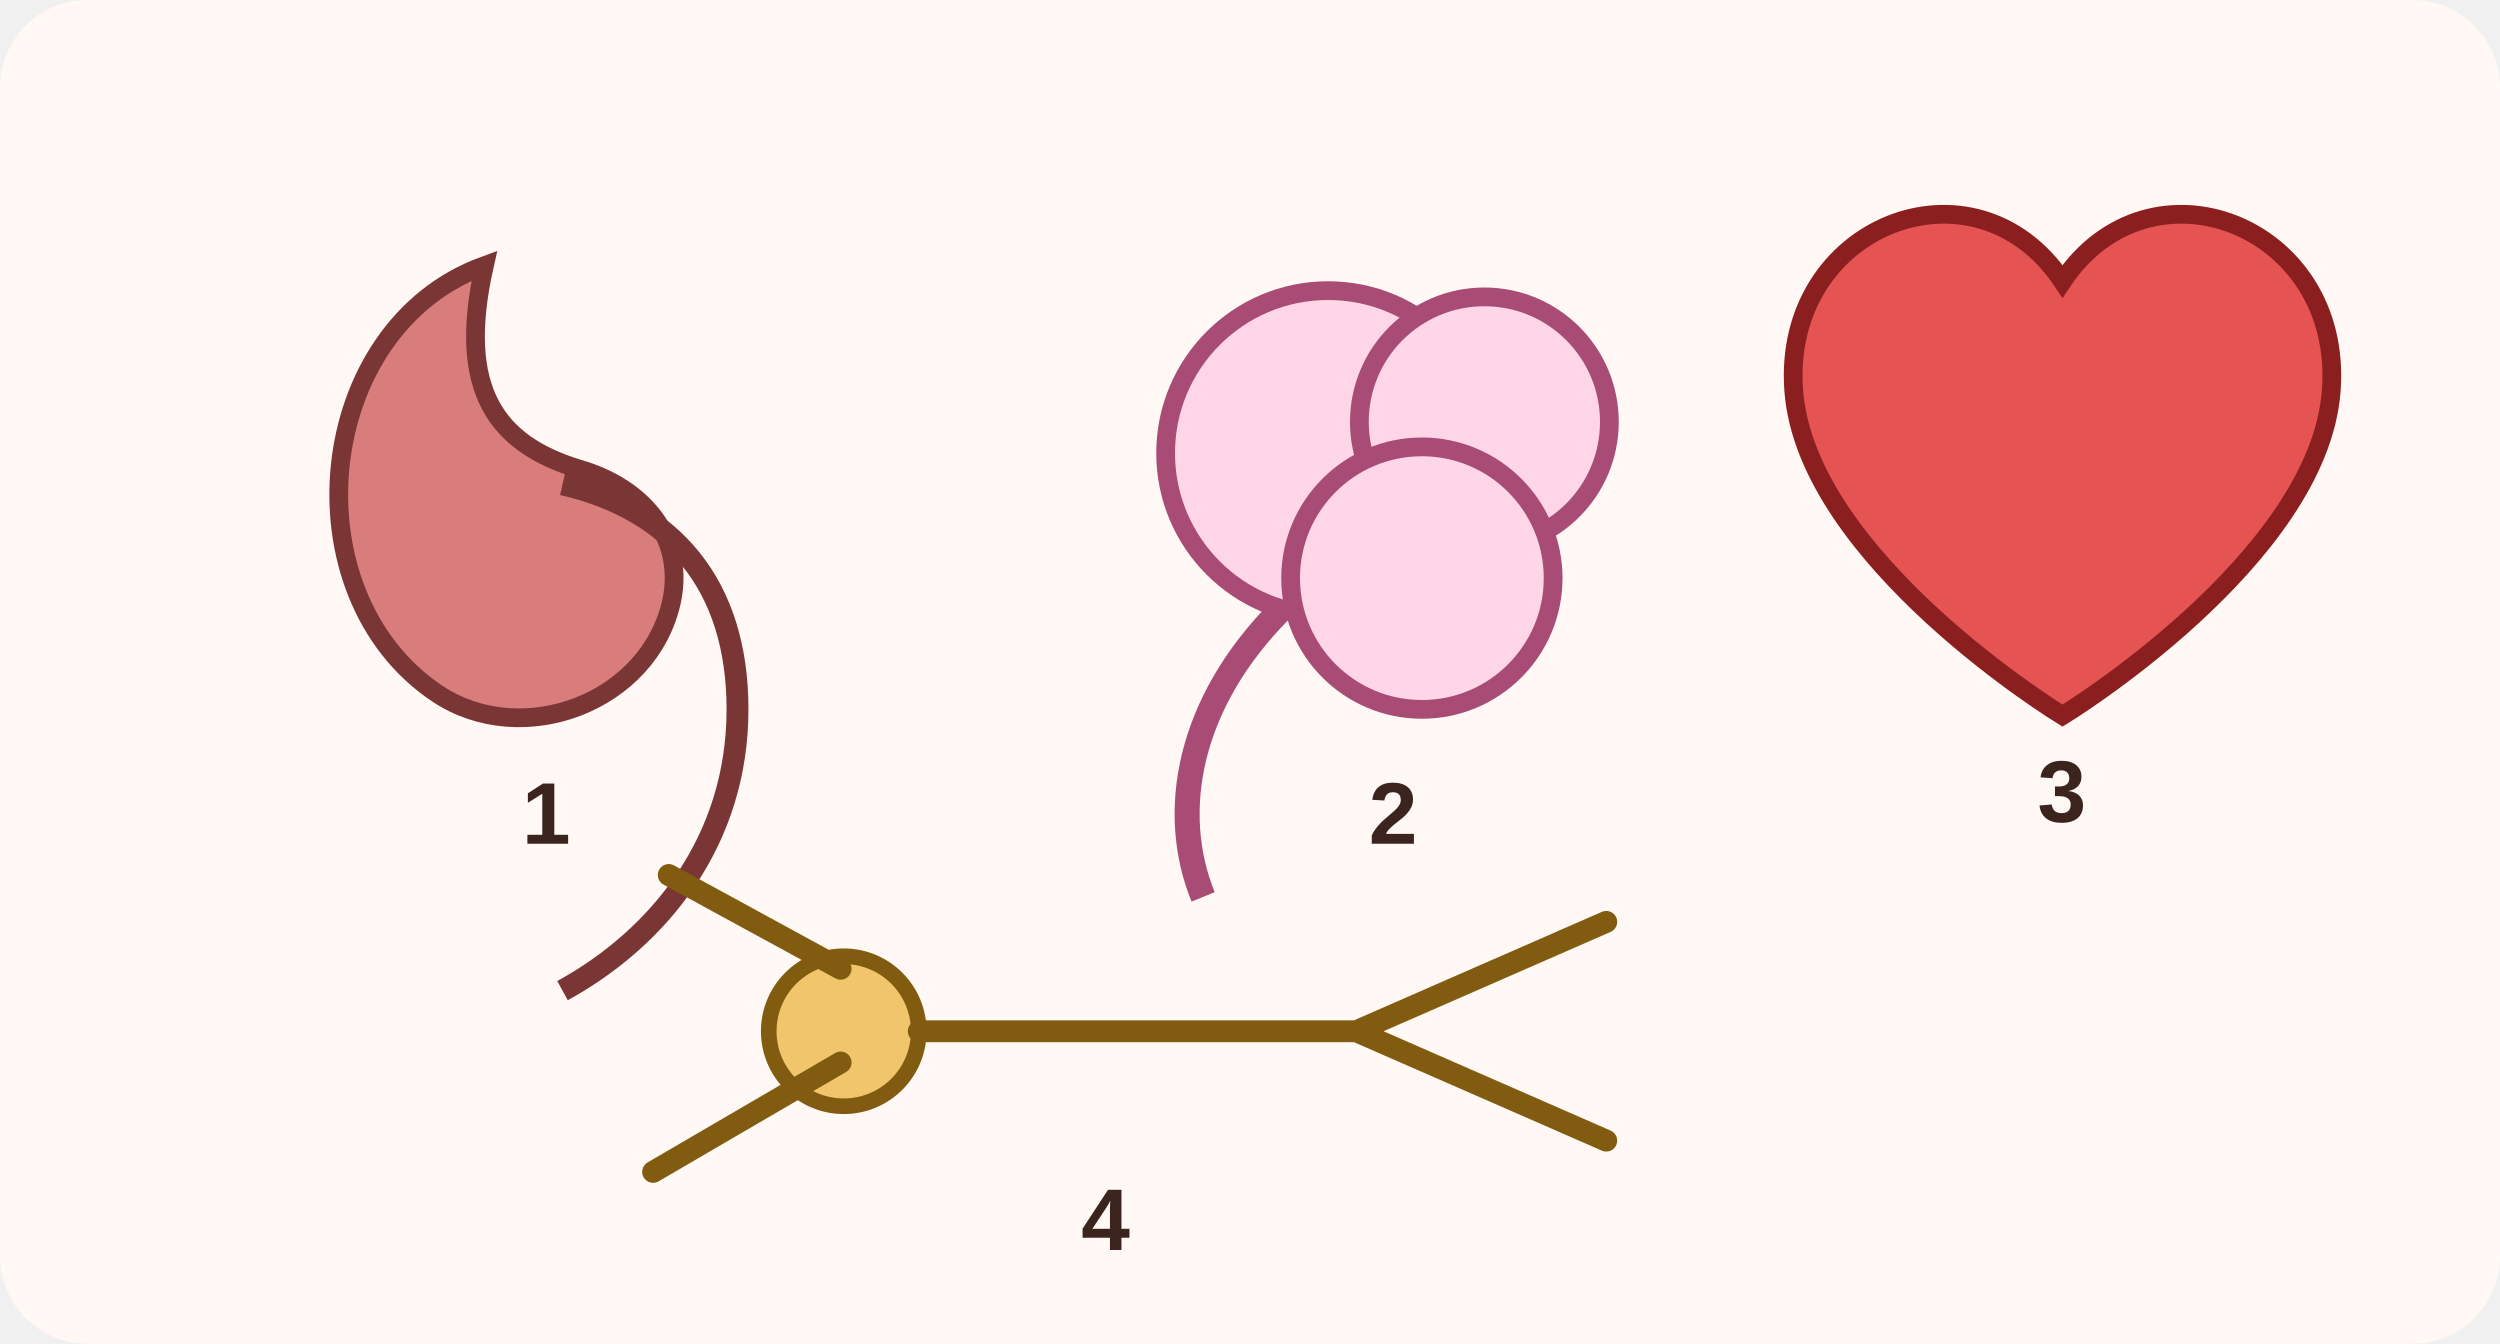
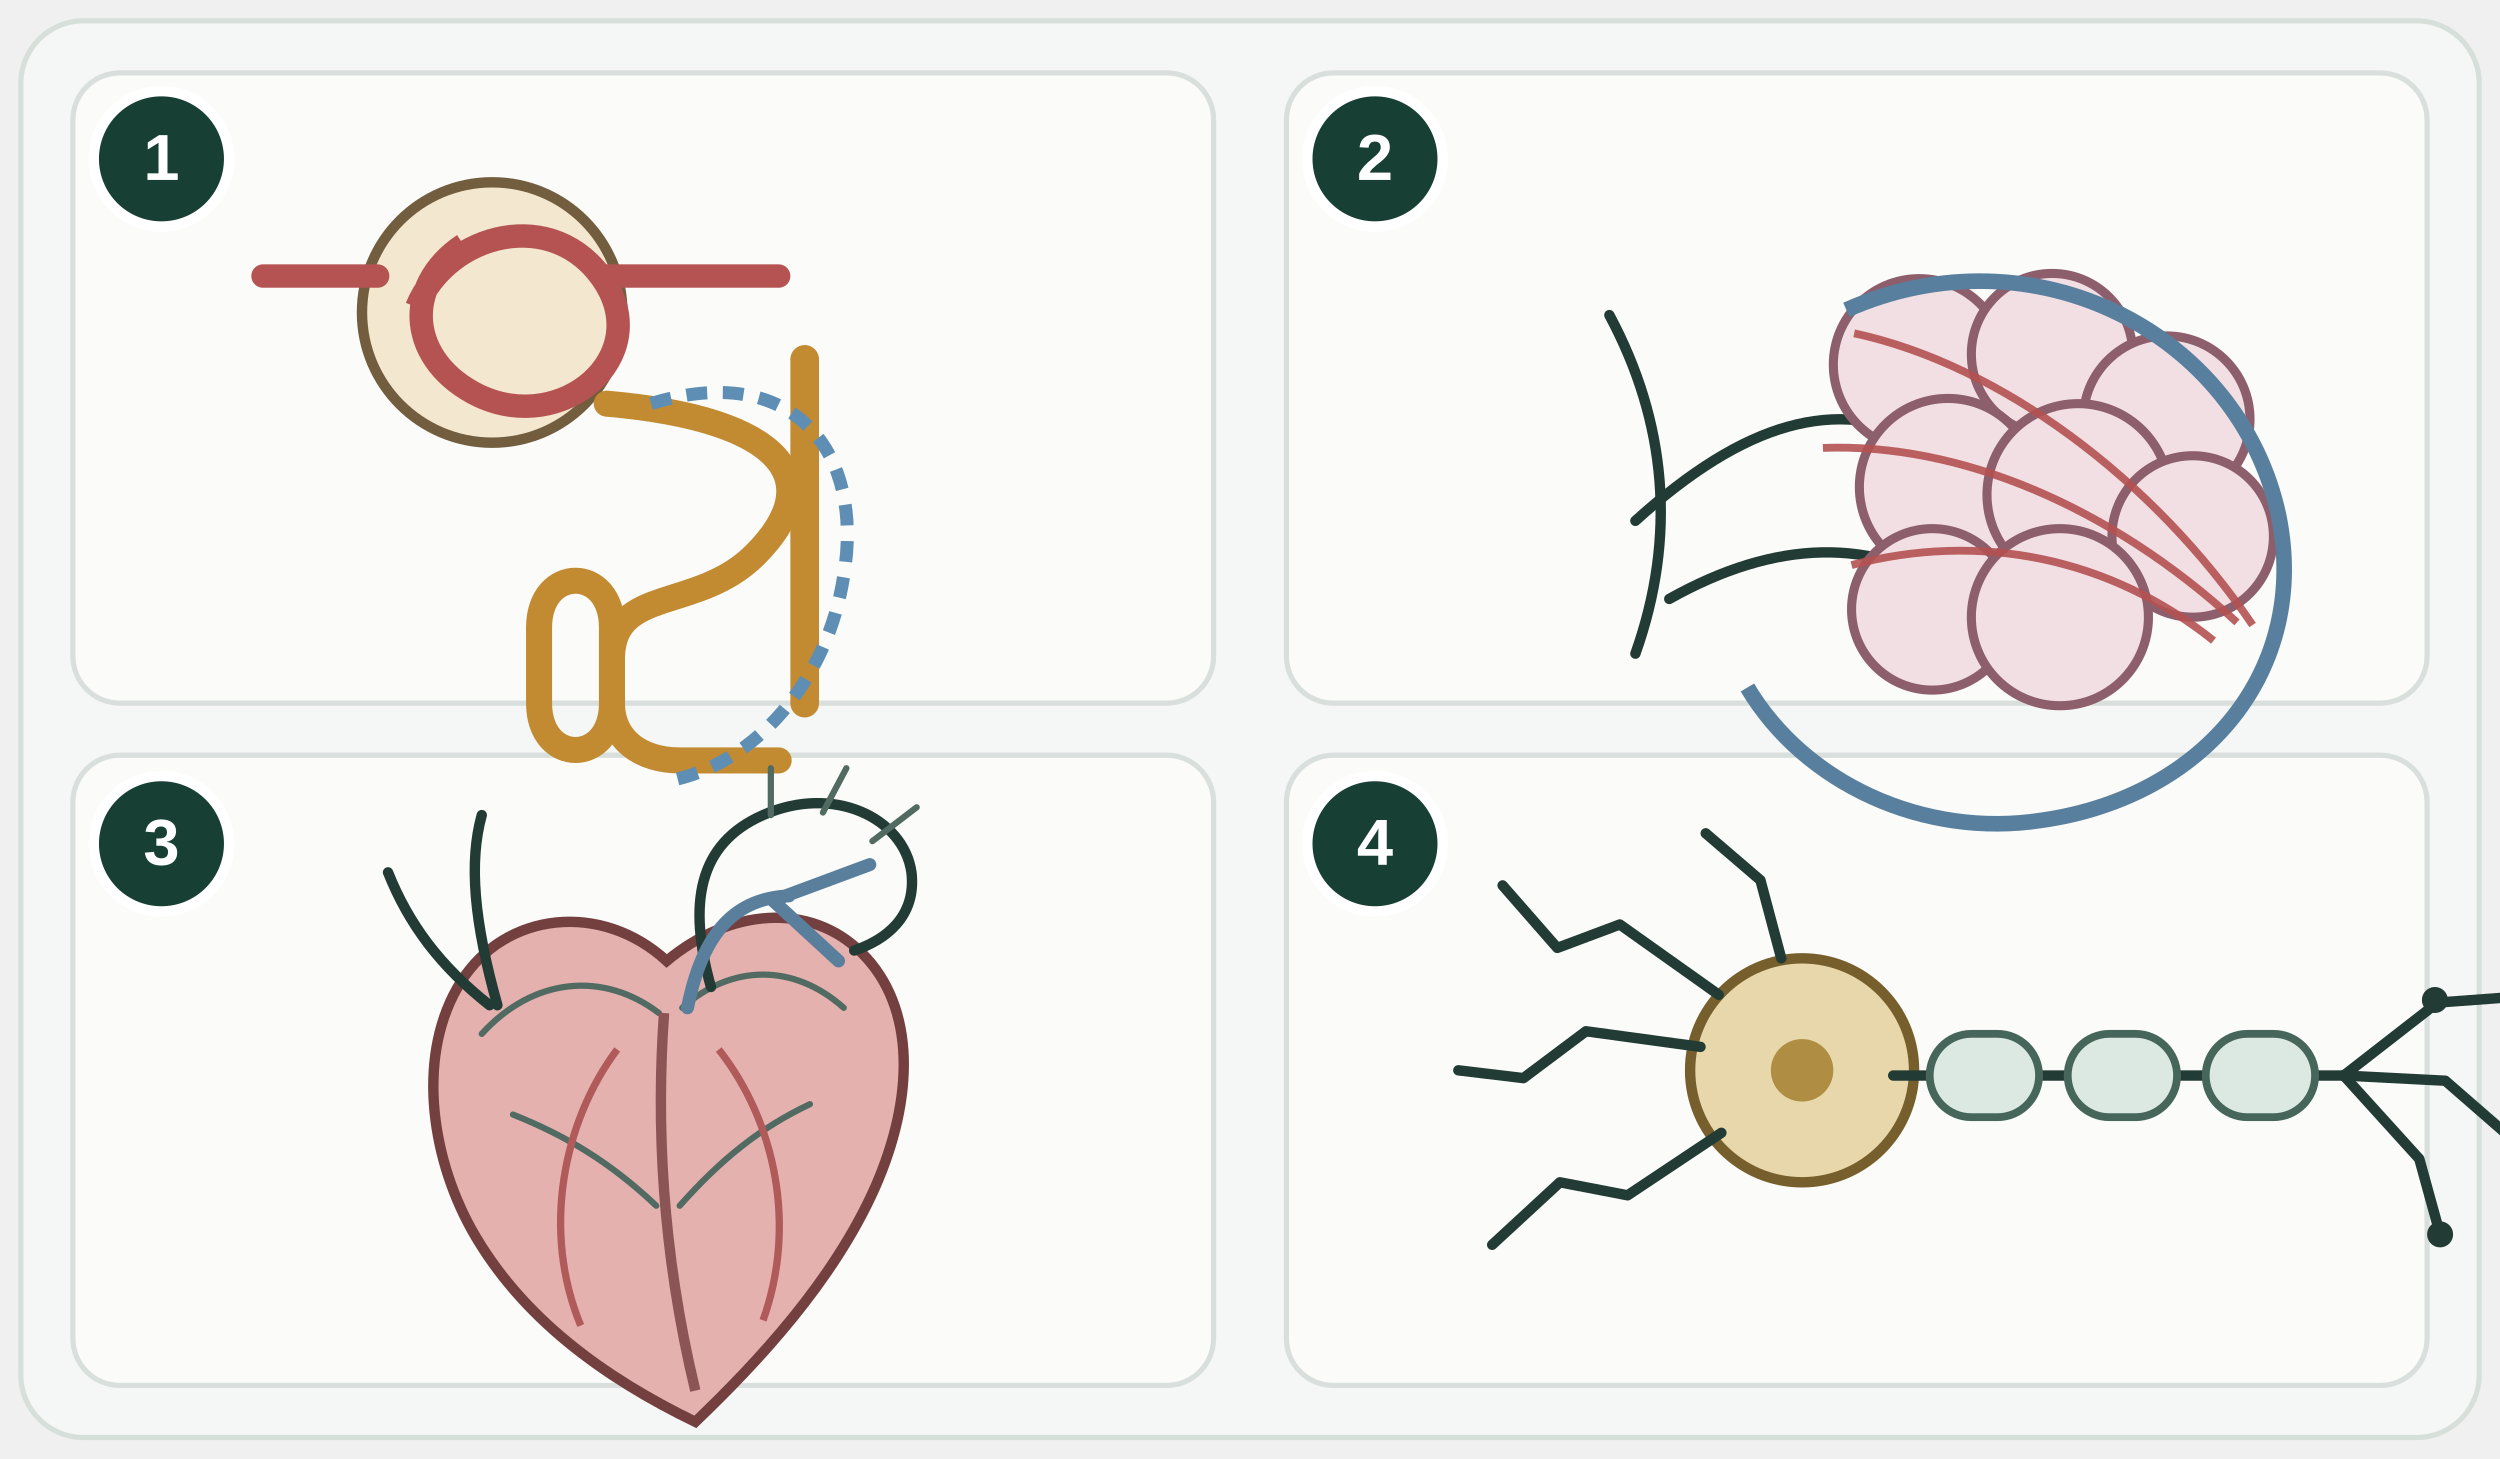
- <svg xmlns="http://www.w3.org/2000/svg" viewBox="0 0 800 430" role="img" aria-labelledby="t d">
-   <rect width="800" height="430" rx="28" fill="#fff8f5" />
-   <g font-family="Arial,sans-serif" font-size="28" font-weight="700" fill="#3a241d">
-     <g transform="translate(75 65)">
-       <path d="M80 20c-55 20-63 105-15 137 27 18 68 3 75-30 4-20-9-36-30-42-26-8-39-25-30-65z" fill="#d97c7c" stroke="#7a3535" stroke-width="6" />
-       <path d="M105 90c35 8 56 32 56 72 0 42-25 73-56 90" fill="none" stroke="#7a3535" stroke-width="7" />
-       <text x="92" y="205">1</text>
+ <svg xmlns="http://www.w3.org/2000/svg" viewBox="0 0 960 560" role="img" aria-labelledby="title desc">
+   <defs>
+     <style>.panel{fill:#fbfcfa;stroke:#d8dfdc;stroke-width:2}.ink{fill:none;stroke:#233b35;stroke-width:4;stroke-linecap:round;stroke-linejoin:round}.fine{fill:none;stroke:#516a62;stroke-width:2.4;stroke-linecap:round;stroke-linejoin:round}.badge{fill:#173f34;stroke:#fff;stroke-width:4}.num{font:700 25px Arial,sans-serif;fill:#fff;text-anchor:middle;dominant-baseline:middle}</style>
+   </defs>
+   <rect x="8" y="8" width="944" height="544" rx="24" fill="#f4f7f5" stroke="#d7dfdb" stroke-width="2" />
+   <rect x="28" y="28" width="438" height="242" rx="18" class="panel" />
+   <rect x="494" y="28" width="438" height="242" rx="18" class="panel" />
+   <rect x="28" y="290" width="438" height="242" rx="18" class="panel" />
+   <rect x="494" y="290" width="438" height="242" rx="18" class="panel" />
+   <g transform="translate(78 44)">
+     <circle cx="111" cy="76" r="50" fill="#f3e7cf" stroke="#725d3f" stroke-width="4" />
+     <path d="M82 74c12-29 53-39 72-10 19 29-16 59-48 44-27-13-30-42-6-58" fill="none" stroke="#b55353" stroke-width="9" />
+     <path d="M23 62H67M155 62h66" stroke="#b55353" stroke-width="9" stroke-linecap="round" />
+     <path d="M155 111c69 6 85 30 57 58-22 22-54 12-55 39m0 0v-11c0-24-28-24-28 0v29c0 24 28 24 28 0v-18m0 18c0 14 11 22 26 22h38" fill="none" stroke="#c28a31" stroke-width="10" stroke-linecap="round" />
+     <path d="M231 94v132" stroke="#c28a31" stroke-width="11" stroke-linecap="round" />
+     <path d="M172 111c55-17 82 19 74 66-6 40-34 73-68 79" fill="none" stroke="#5f8eb4" stroke-width="5" stroke-dasharray="8 6" />
+   </g>
+   <circle cx="62" cy="61" r="26" class="badge" />
+   <text x="62" y="62" class="num">1</text>
+   <g transform="translate(566 61)">
+     <path d="M62 190C78 145 74 101 52 60" class="ink" />
+     <path d="M62 139c42-38 77-48 111-31m-98 61c41-23 78-24 112-2" class="ink" />
+     <g fill="#f2dfe4" stroke="#8d5f6c" stroke-width="3.5">
+       <circle cx="171" cy="79" r="33" />
+       <circle cx="222" cy="75" r="31" />
+       <circle cx="266" cy="100" r="32" />
+       <circle cx="182" cy="126" r="34" />
+       <circle cx="232" cy="129" r="35" />
+       <circle cx="276" cy="145" r="31" />
+       <circle cx="176" cy="173" r="31" />
+       <circle cx="225" cy="176" r="34" />
    </g>
-     <g transform="translate(330 65)">
-       <circle cx="95" cy="80" r="52" fill="#ffd6e7" stroke="#a84c75" stroke-width="6" />
-       <circle cx="145" cy="70" r="40" fill="#ffd6e7" stroke="#a84c75" stroke-width="6" />
-       <circle cx="125" cy="120" r="42" fill="#ffd6e7" stroke="#a84c75" stroke-width="6" />
-       <path d="M80 130c-30 30-36 65-25 92" fill="none" stroke="#a84c75" stroke-width="8" />
-       <text x="108" y="205">2</text>
+     <path d="M143 58c72-32 151 9 166 79 12 59-28 108-91 117-45 7-91-14-113-51" fill="none" stroke="#597f9e" stroke-width="6" />
+     <path d="M146 67c56 12 115 56 153 112M134 111c52-2 110 22 159 67M145 156c49-13 99-3 139 29" fill="none" stroke="#b45151" stroke-width="3" opacity=".9" />
+   </g>
+   <circle cx="528" cy="61" r="26" class="badge" />
+   <text x="528" y="62" class="num">2</text>
+   <g transform="translate(86 311)">
+     <path d="M170 58 C145 35 108 39 91 66 C74 93 79 132 95 161 C114 195 146 218 181 235 C205 212 234 181 250 145 C265 111 266 76 245 55 C225 35 194 38 170 58Z" fill="#e5b1ae" stroke="#743f3f" stroke-width="4" />
+     <path d="M99 86c20-22 47-24 68-8M176 76c19-17 43-17 62 0" class="fine" />
+     <path d="M169 78c-3 42-1 91 12 145" stroke="#8c5555" stroke-width="4" fill="none" />
+     <path d="M111 117c20 8 37 18 55 35M225 113c-19 9-34 21-50 39" class="fine" />
+     <path d="M105 75C96 43 94 20 99 2M102 75c-19-15-31-31-39-51" class="ink" />
+     <path d="M187 68C178 36 182 13 207 2 C234-10 261 3 264 24 C266 41 254 50 242 54" class="ink" />
+     <path d="M210 2v-18M230 1l9-17M249 12l17-13" class="fine" />
+     <path d="M178 76c6-30 19-42 39-43M213 34l35-13M211 35l25 23" stroke="#5a7f9d" stroke-width="5" fill="none" stroke-linecap="round" />
+     <path d="M151 92c-21 28-29 70-14 106M190 92c22 28 30 68 17 104" stroke="#b05a5a" stroke-width="2.8" fill="none" />
+   </g>
+   <circle cx="62" cy="324" r="26" class="badge" />
+   <text x="62" y="325" class="num">3</text>
+   <g transform="translate(550 320)">
+     <circle cx="142" cy="91" r="43" fill="#e8d7aa" stroke="#765f2c" stroke-width="4" />
+     <circle cx="142" cy="91" r="12" fill="#af8e43" />
+     <g class="ink">
+       <path d="M110 62L72 35 48 44 27 20" />
+       <path d="M103 82L59 76 35 94 10 91" />
+       <path d="M111 115L75 139 49 134 23 158" />
+       <path d="M134 48L126 18 105 0" />
+       <path d="M177 93H350" />
    </g>
-     <g transform="translate(565 55)">
-       <path d="M95 35c-28-42-90-18-86 35 4 54 86 104 86 104s82-50 86-104c4-53-58-77-86-35z" fill="#e55353" stroke="#8b1f1f" stroke-width="6" />
-       <text x="87" y="208">3</text>
+     <g fill="#dce9e3" stroke="#46665b" stroke-width="3">
+       <rect x="191" y="77" width="42" height="32" rx="16" />
+       <rect x="244" y="77" width="42" height="32" rx="16" />
+       <rect x="297" y="77" width="42" height="32" rx="16" />
    </g>
-     <g transform="translate(190 285)">
-       <circle cx="80" cy="45" r="24" fill="#f1c56b" stroke="#815b10" stroke-width="5" />
-       <path d="M104 45h140m-165-20-55-30m55 60-60 35m225-45 80-35m-80 35 80 35" stroke="#815b10" stroke-width="7" stroke-linecap="round" />
-       <text x="156" y="115">4</text>
+     <g class="ink">
+       <path d="M350 93l36-28 27-2" />
+       <path d="M350 93l39 2 31 27" />
+       <path d="M350 93l29 32 8 29" />
    </g>
+     <circle cx="385" cy="64" r="5" fill="#233b35" />
+     <circle cx="420" cy="122" r="5" fill="#233b35" />
+     <circle cx="387" cy="154" r="5" fill="#233b35" />
  </g>
+   <circle cx="528" cy="324" r="26" class="badge" />
+   <text x="528" y="325" class="num">4</text>
</svg>
